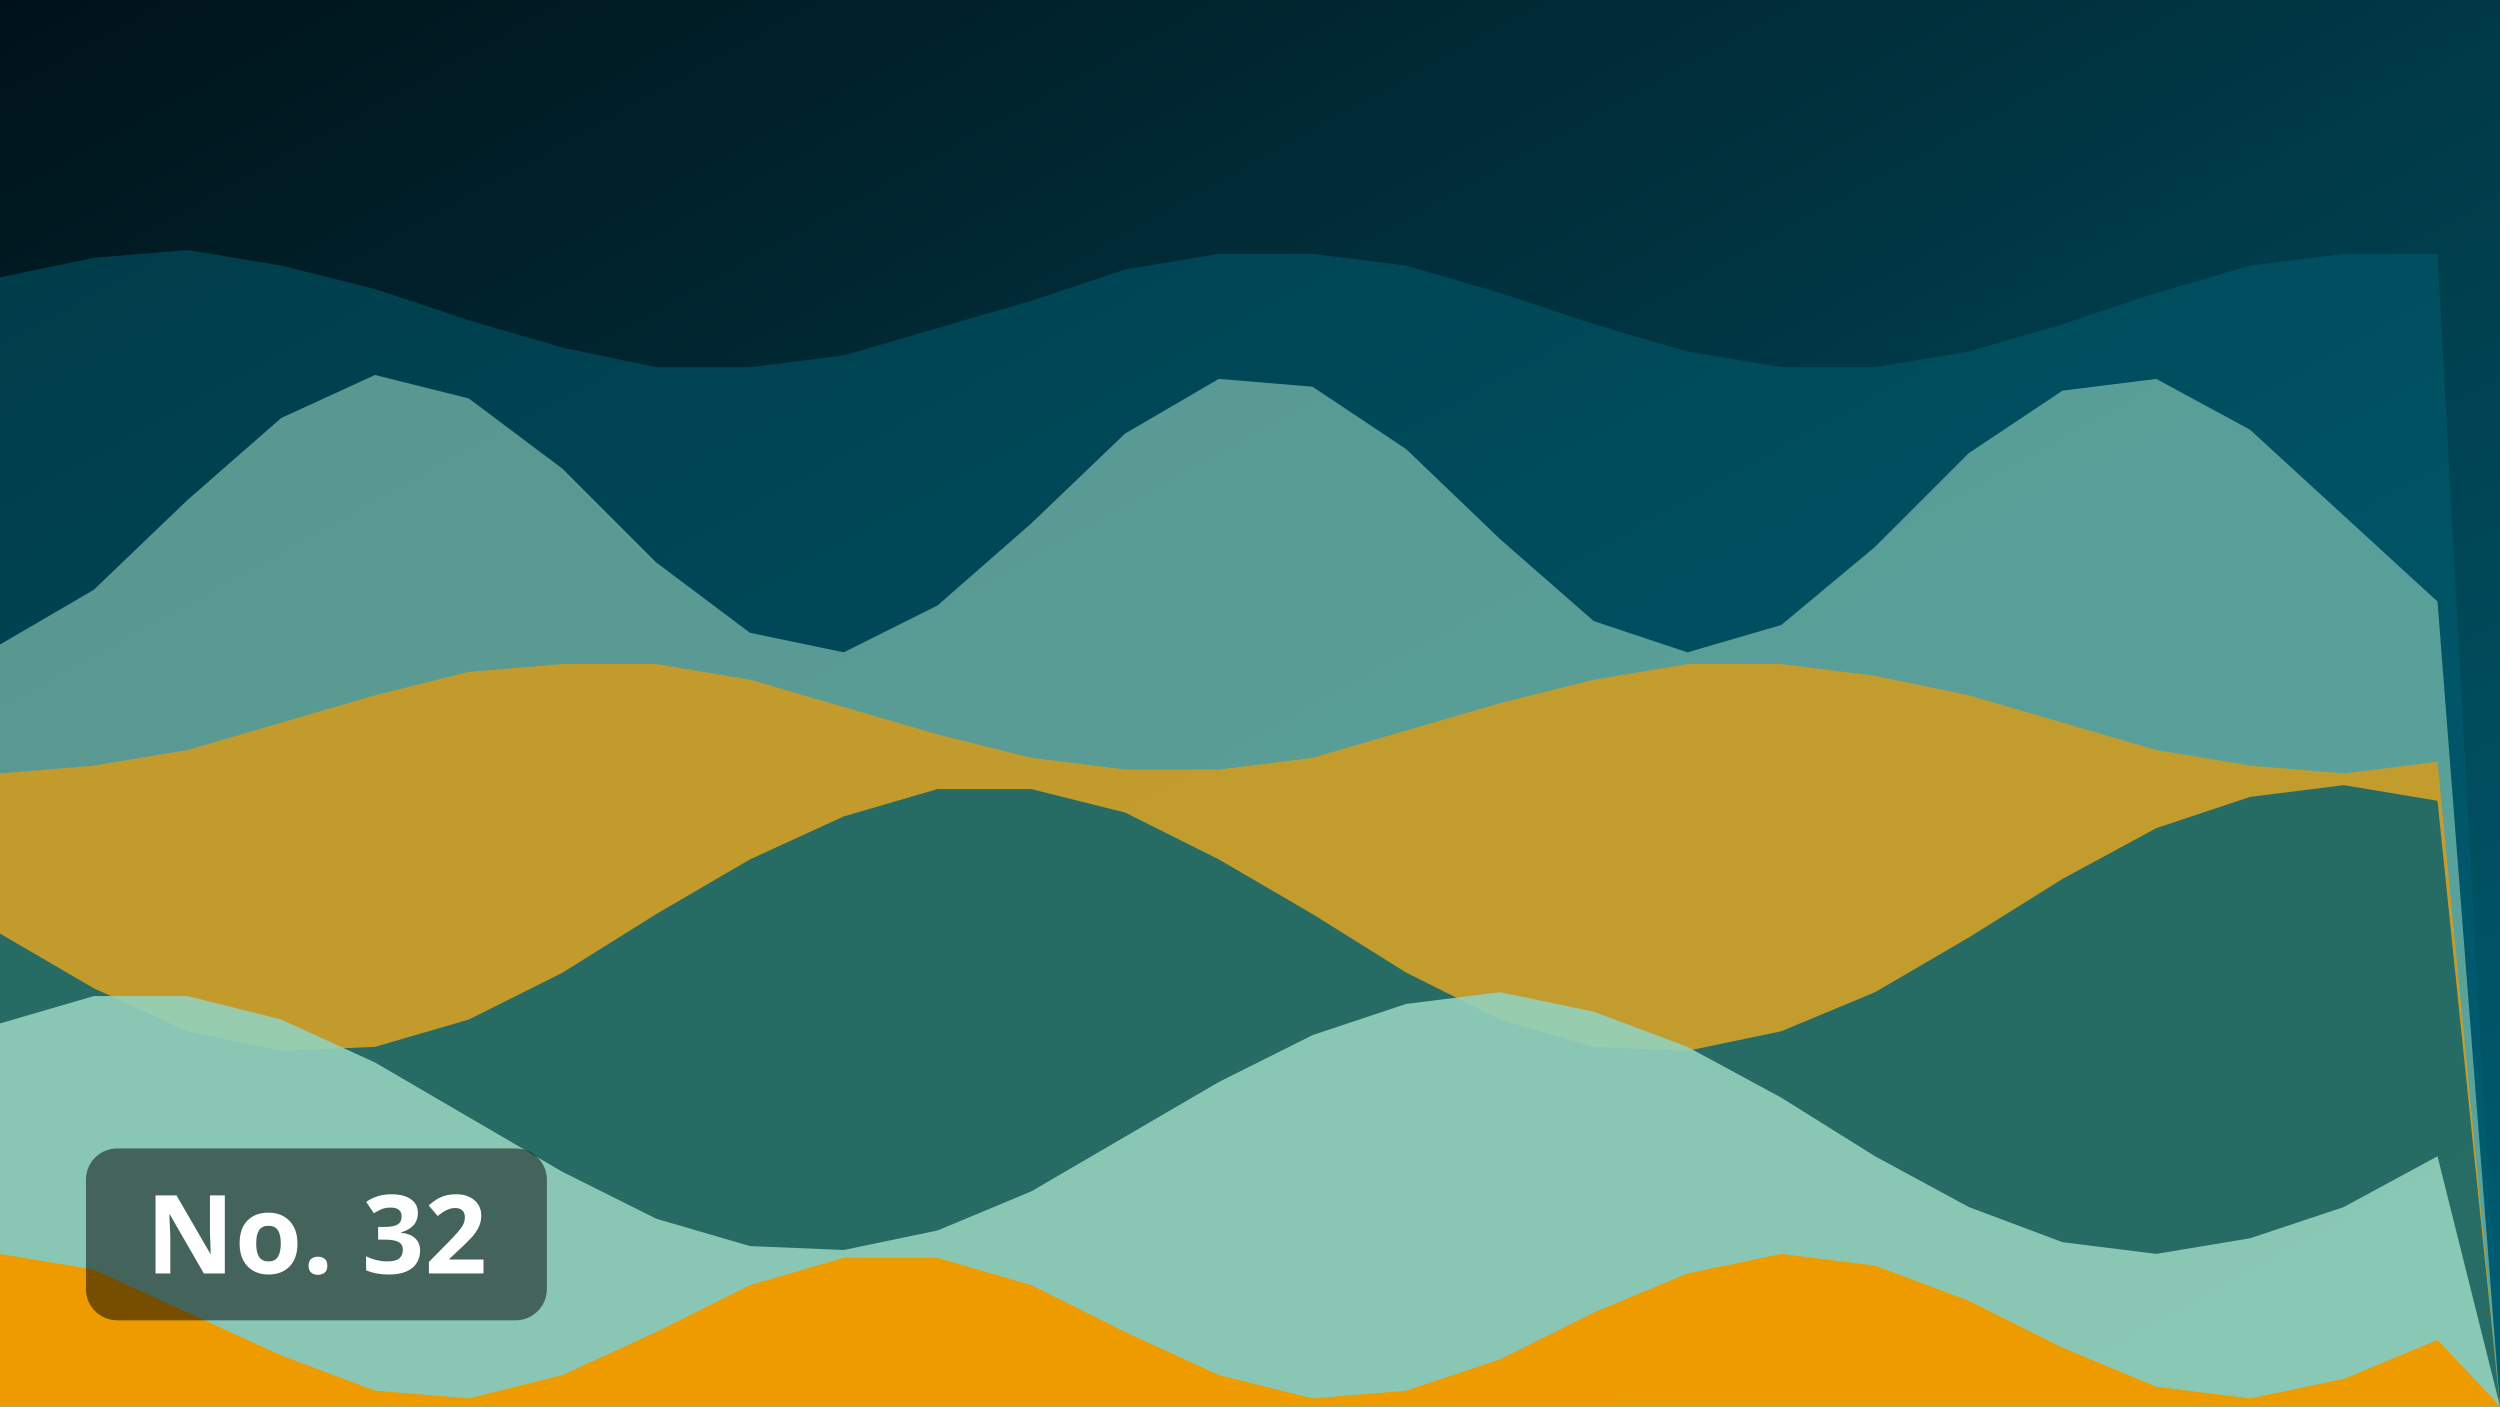
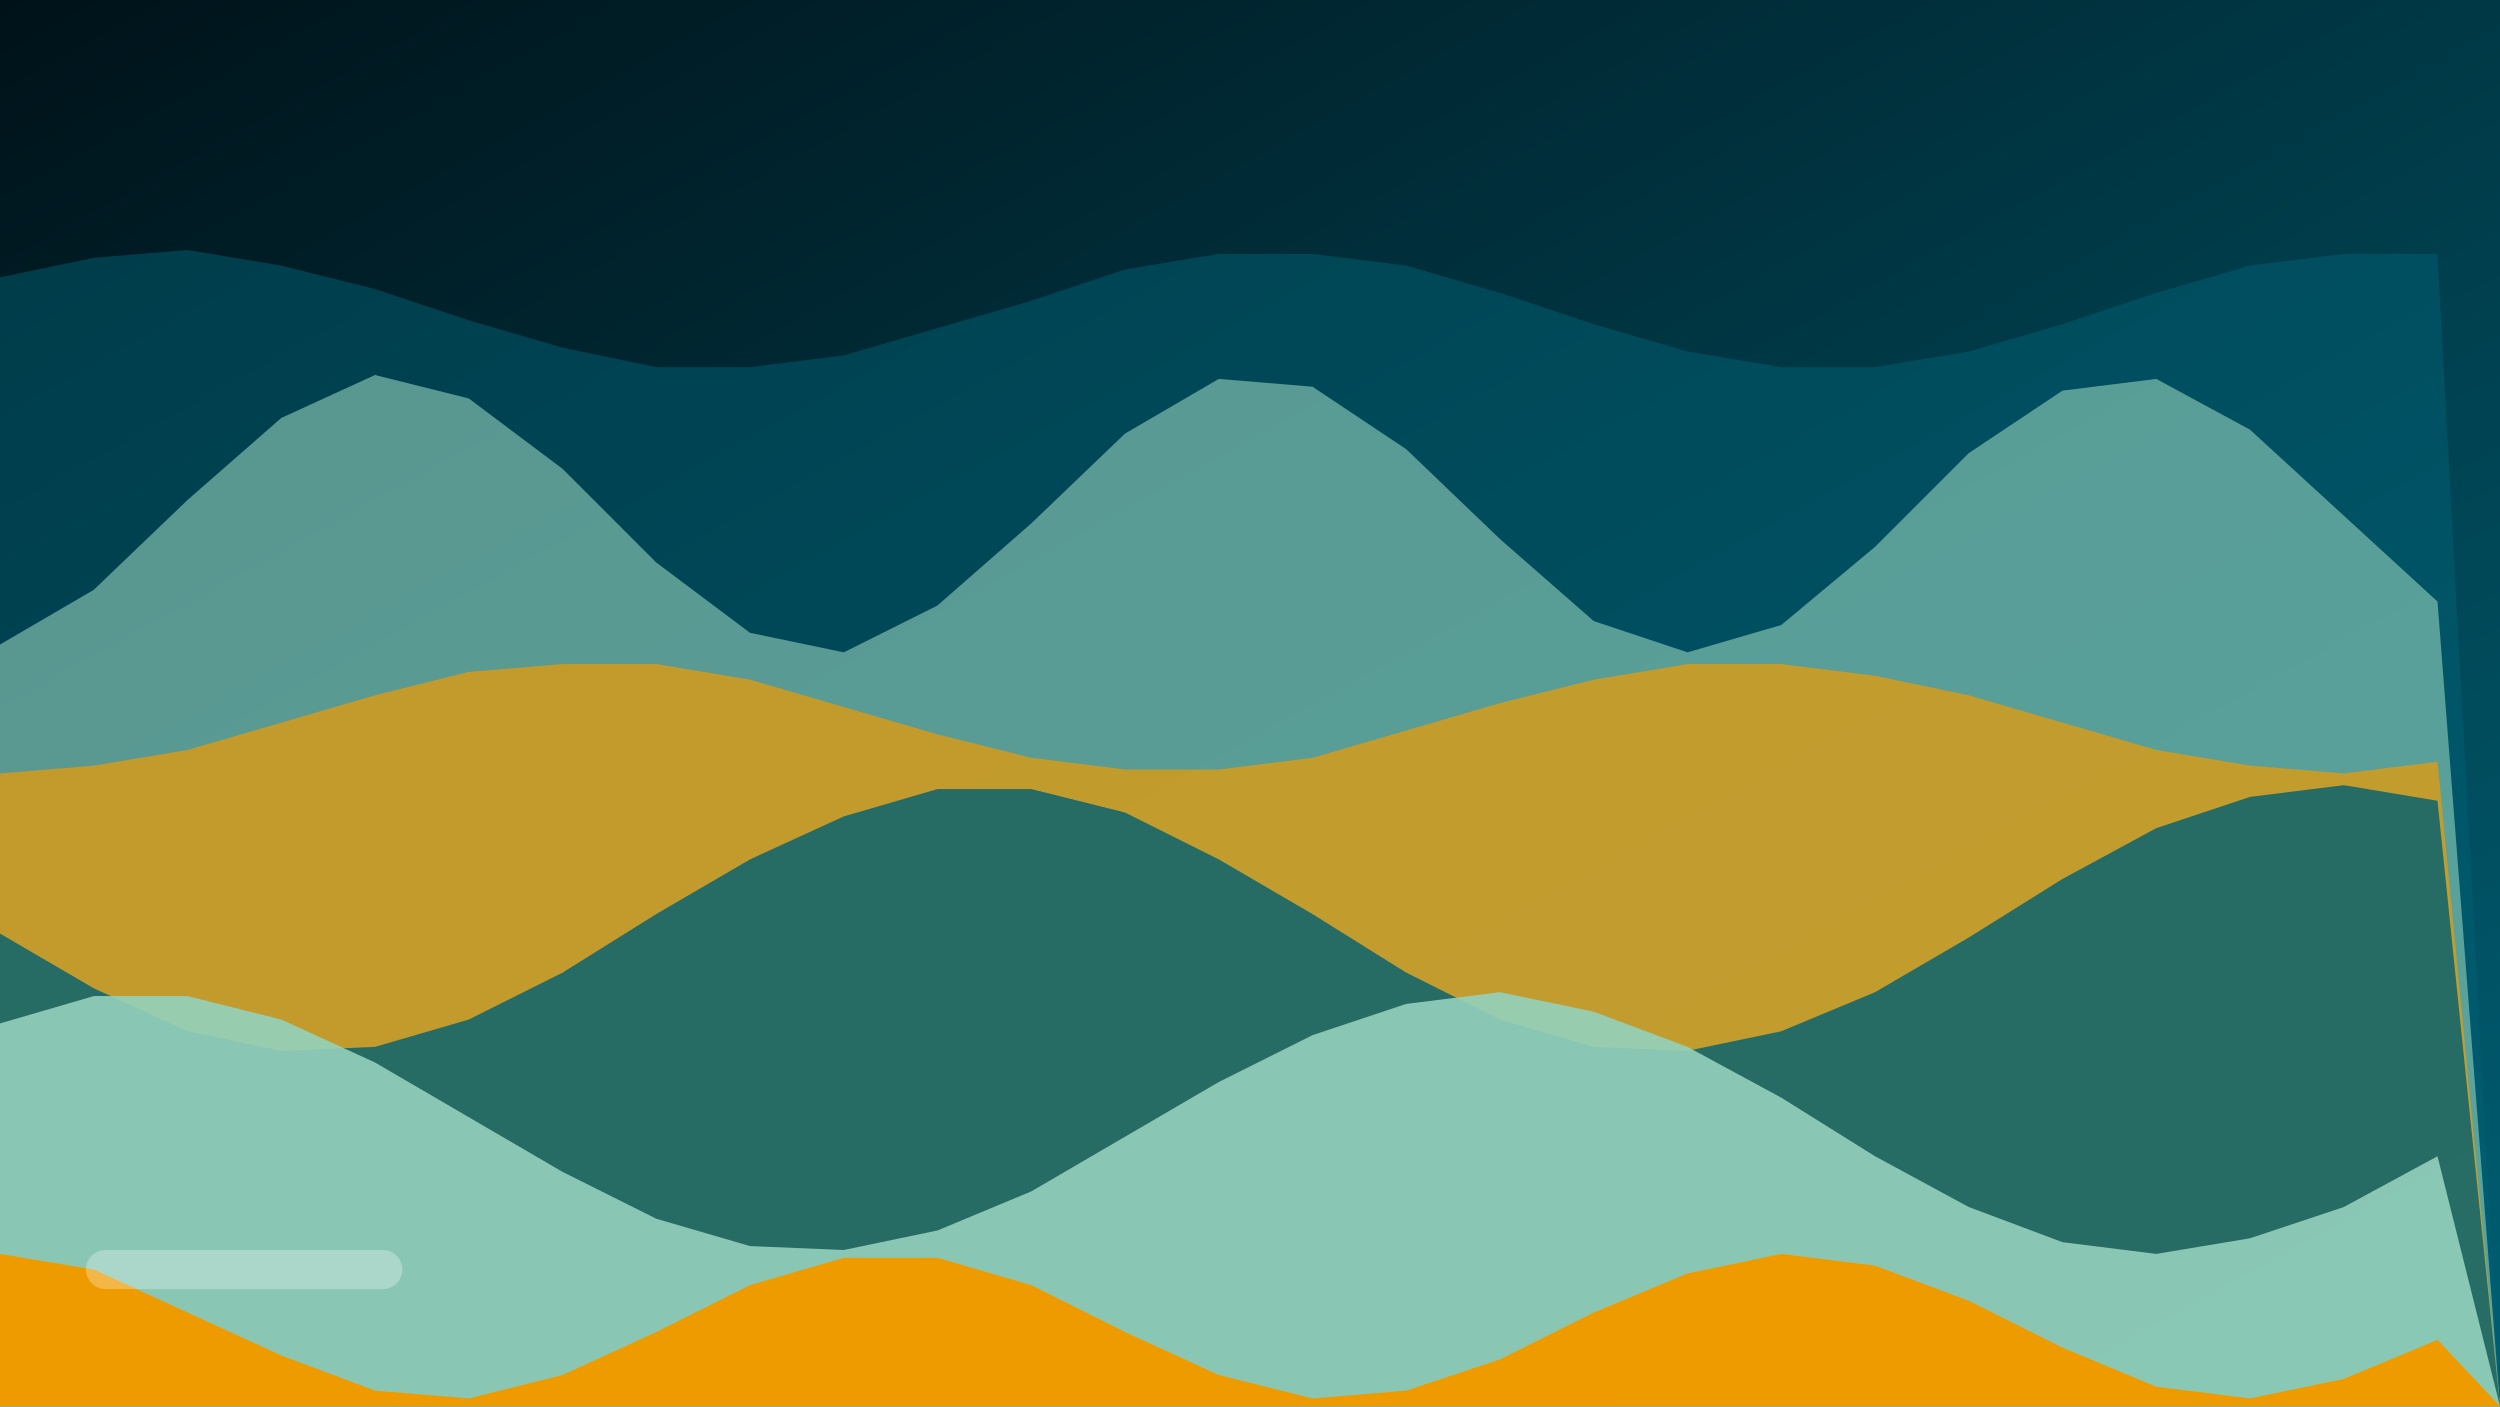
<svg xmlns="http://www.w3.org/2000/svg" width="640" height="360" viewBox="0 0 640 360">
  <defs>
    <linearGradient id="s" x1="0" y1="0" x2="1" y2="1">
      <stop offset="0" stop-color="#001219" />
      <stop offset="1" stop-color="#005f73" />
    </linearGradient>
  </defs>
  <rect width="640" height="360" fill="url(#s)" />
  <path d="M0 360L0 71L24 66L48 64L72 68L96 74L120 82L144 89L168 94L192 94L216 91L240 84L264 77L288 69L312 65L336 65L360 68L384 75L408 83L432 90L456 94L480 94L504 90L528 83L552 75L576 68L600 65L624 65L640 360Z" fill="#005f73" opacity="0.5" />
  <path d="M0 360L0 165L24 151L48 128L72 107L96 96L120 102L144 120L168 144L192 162L216 167L240 155L264 134L288 111L312 97L336 99L360 115L384 138L408 159L432 167L456 160L480 140L504 116L528 100L552 97L576 110L600 132L624 154L640 360Z" fill="#94d2bd" opacity="0.6" />
  <path d="M0 360L0 198L24 196L48 192L72 185L96 178L120 172L144 170L168 170L192 174L216 181L240 188L264 194L288 197L312 197L336 194L360 187L384 180L408 174L432 170L456 170L480 173L504 178L528 185L552 192L576 196L600 198L624 195L640 360Z" fill="#ee9b00" opacity="0.7" />
  <path d="M0 360L0 239L24 253L48 264L72 269L96 268L120 261L144 249L168 234L192 220L216 209L240 202L264 202L288 208L312 220L336 234L360 249L384 261L408 268L432 269L456 264L480 254L504 240L528 225L552 212L576 204L600 201L624 205L640 360Z" fill="#005f73" opacity="0.8" />
  <path d="M0 360L0 262L24 255L48 255L72 261L96 272L120 286L144 300L168 312L192 319L216 320L240 315L264 305L288 291L312 277L336 265L360 257L384 254L408 259L432 268L456 281L480 296L504 309L528 318L552 321L576 317L600 309L624 296L640 360Z" fill="#94d2bd" opacity="0.9" />
  <path d="M0 360L0 321L24 325L48 336L72 347L96 356L120 358L144 352L168 341L192 329L216 322L240 322L264 329L288 341L312 352L336 358L360 356L384 348L408 336L432 326L456 321L480 324L504 333L528 345L552 355L576 358L600 353L624 343L640 360Z" fill="#ee9b00" opacity="1" />
-   <g font-family="sans-serif" font-weight="800">
-     <rect x="22" y="294" width="118" height="44" rx="8" fill="#000" opacity="0.5" />
-     <text x="81" y="326" font-size="28" fill="#fff" text-anchor="middle">No. 32</text>
-   </g>
+   <rect x="22" y="320" width="81" height="10" rx="5" fill="#fff" opacity="0.28" />
</svg>
